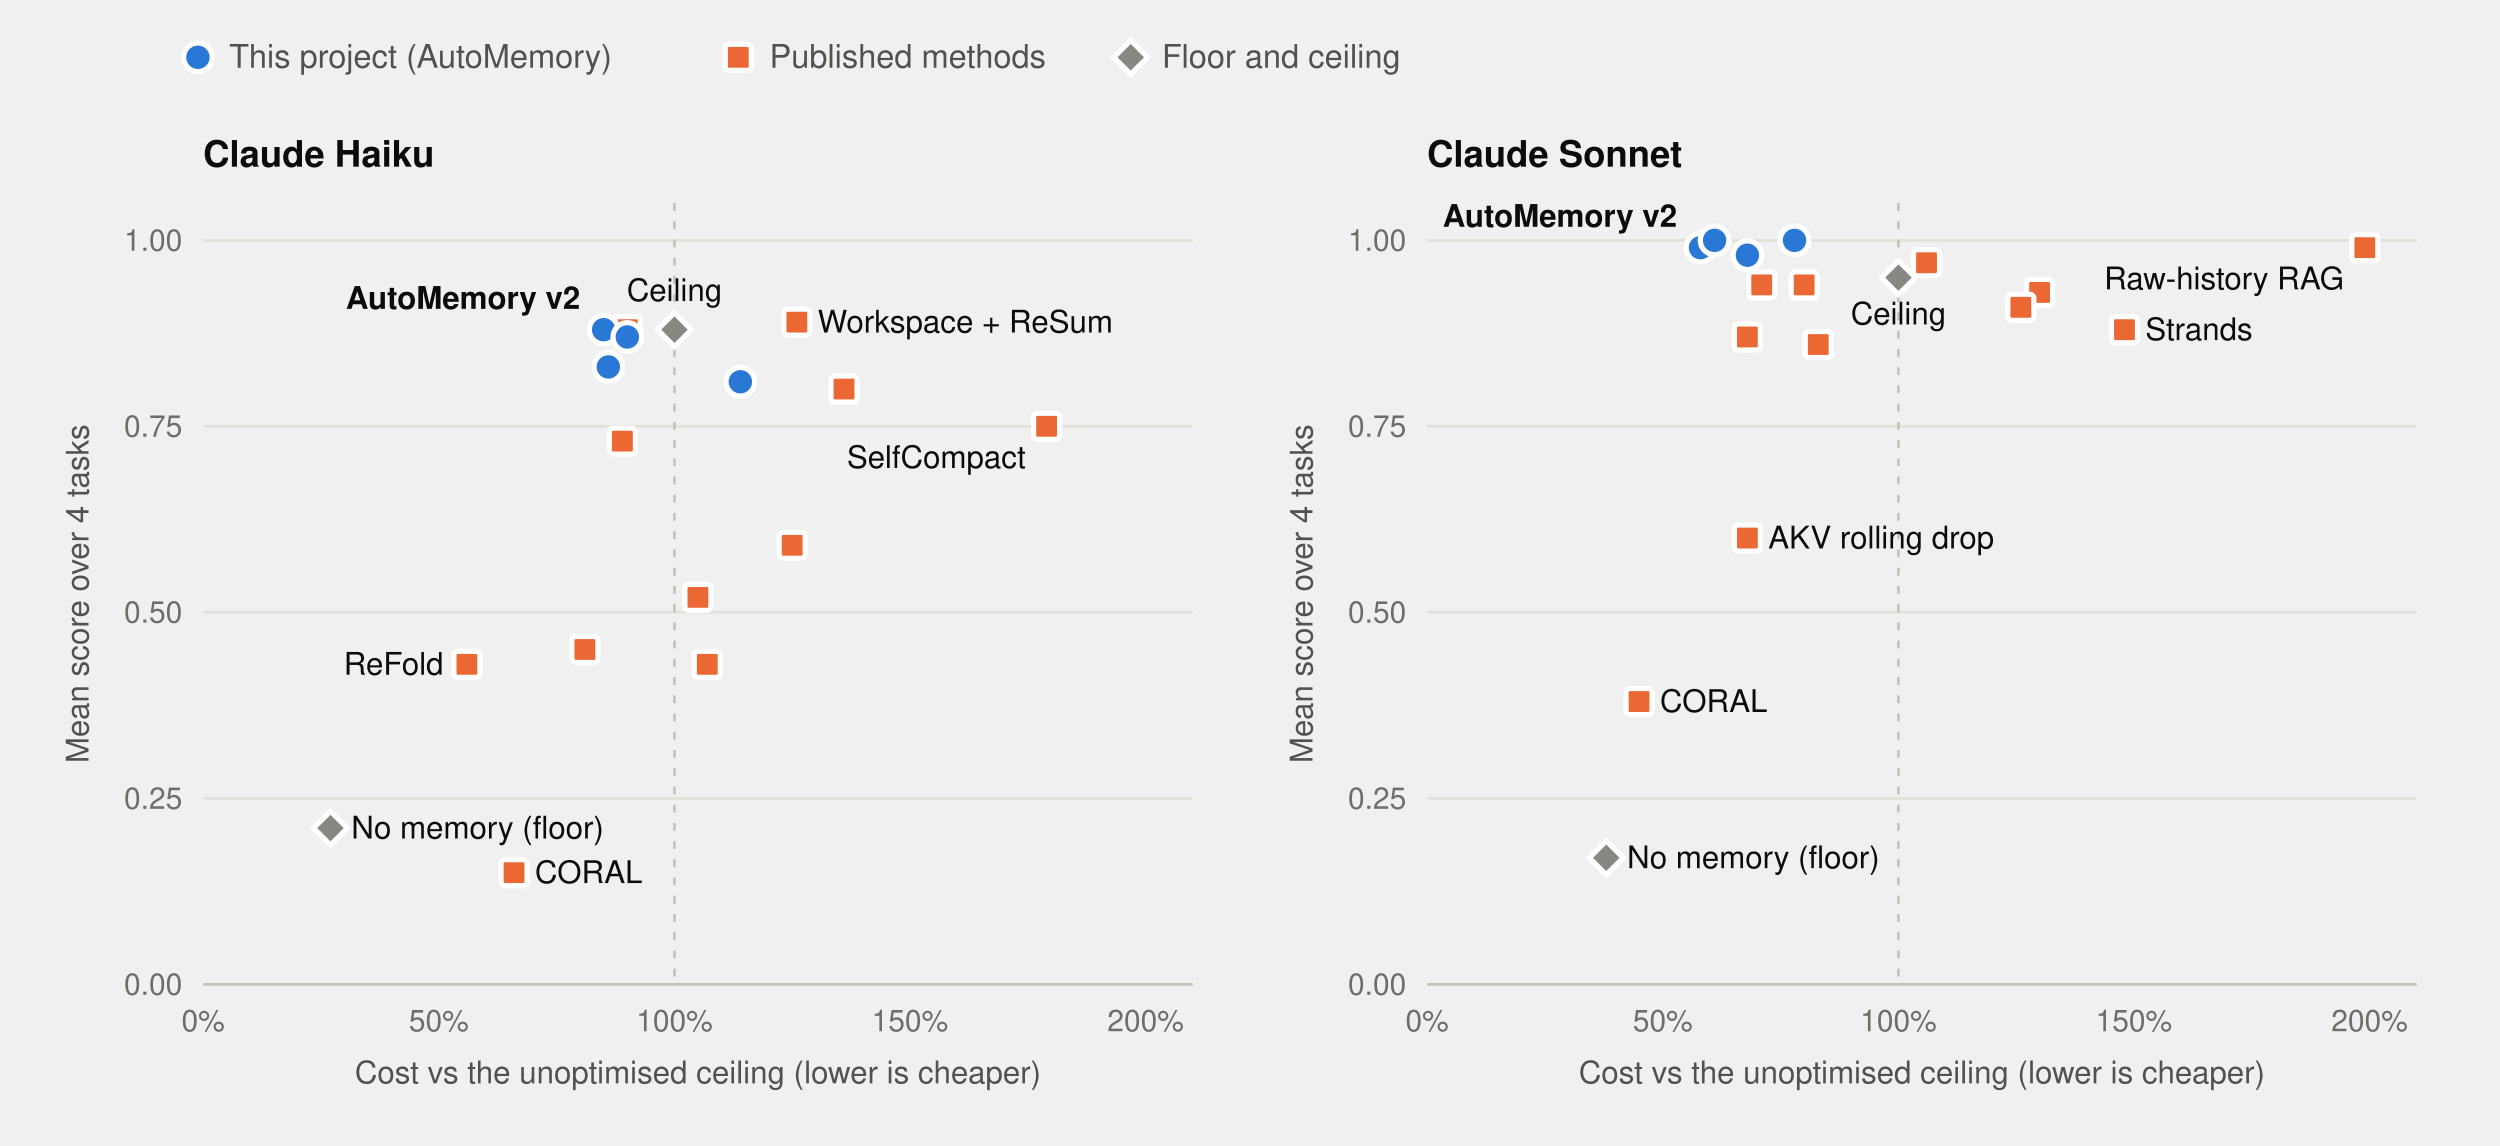
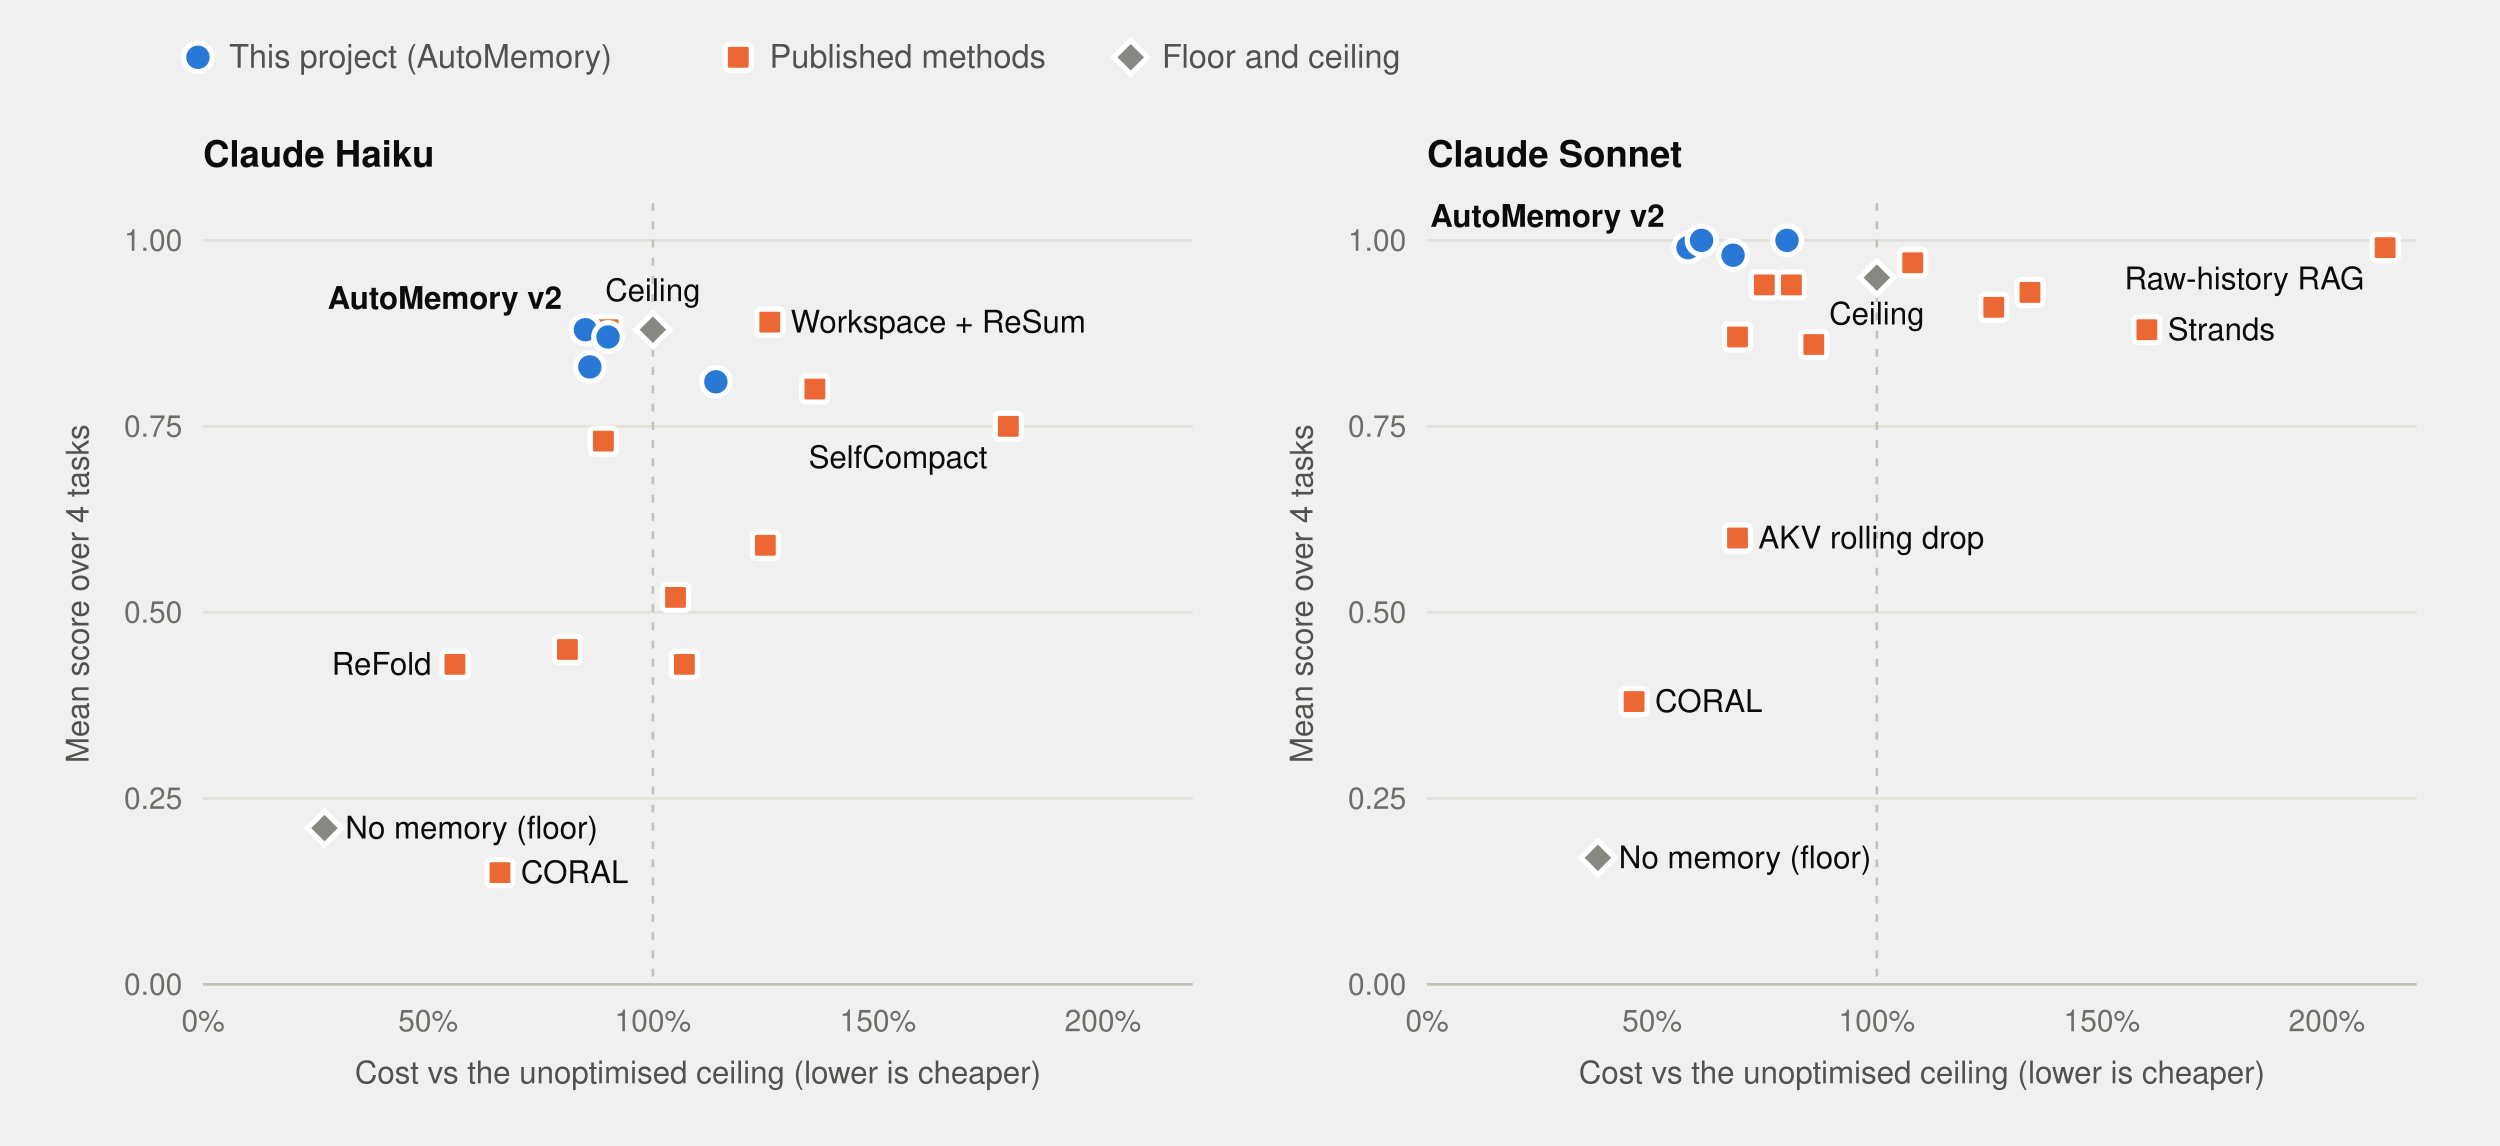
<svg xmlns="http://www.w3.org/2000/svg" viewBox="0 0 960 440" width="960" height="440" font-family="system-ui,-apple-system,Segoe UI,Helvetica,Arial,sans-serif" role="img" aria-labelledby="t d">
  <circle cx="76.0" cy="22.0" r="5.5" fill="#2a78d6" stroke="#ffffff" stroke-width="2" />
  <text x="88" y="26" fill="#52514e" font-size="12.5">This project (AutoMemory)</text>
  <rect x="278.5" y="17.0" width="10" height="10" rx="1.5" fill="#eb6834" stroke="#ffffff" stroke-width="2" />
  <text x="295.5" y="26" fill="#52514e" font-size="12.5">Published methods</text>
  <path d="M434.2 15.5 L440.7 22.0 L434.2 28.5 L427.7 22.0 Z" fill="#898781" stroke="#ffffff" stroke-width="2" />
  <text x="446.2" y="26" fill="#52514e" font-size="12.5">Floor and ceiling</text>
  <text x="78" y="64" fill="#0b0b0b" font-size="14" font-weight="600">Claude Haiku</text>
  <line x1="78" x2="458" y1="378.0" y2="378.0" stroke="#e1e0d9" stroke-width="1" />
  <text x="70" y="382.0" fill="#6f6d68" font-size="11.5" text-anchor="end">0.00</text>
  <line x1="78" x2="458" y1="306.6" y2="306.6" stroke="#e1e0d9" stroke-width="1" />
  <text x="70" y="310.6" fill="#6f6d68" font-size="11.5" text-anchor="end">0.25</text>
  <line x1="78" x2="458" y1="235.1" y2="235.1" stroke="#e1e0d9" stroke-width="1" />
  <text x="70" y="239.1" fill="#6f6d68" font-size="11.5" text-anchor="end">0.50</text>
  <line x1="78" x2="458" y1="163.7" y2="163.7" stroke="#e1e0d9" stroke-width="1" />
  <text x="70" y="167.7" fill="#6f6d68" font-size="11.5" text-anchor="end">0.75</text>
  <line x1="78" x2="458" y1="92.3" y2="92.3" stroke="#e1e0d9" stroke-width="1" />
  <text x="70" y="96.3" fill="#6f6d68" font-size="11.5" text-anchor="end">1.00</text>
  <text x="78.0" y="396" fill="#6f6d68" font-size="11.5" text-anchor="middle">0%</text>
-   <text x="168.5" y="396" fill="#6f6d68" font-size="11.5" text-anchor="middle">50%</text>
-   <text x="259.0" y="396" fill="#6f6d68" font-size="11.5" text-anchor="middle">100%</text>
-   <text x="349.4" y="396" fill="#6f6d68" font-size="11.5" text-anchor="middle">150%</text>
-   <text x="439.9" y="396" fill="#6f6d68" font-size="11.5" text-anchor="middle">200%</text>
+   <text x="164.4" y="396" fill="#6f6d68" font-size="11.5" text-anchor="middle">50%</text>
+   <text x="250.7" y="396" fill="#6f6d68" font-size="11.5" text-anchor="middle">100%</text>
+   <text x="337.1" y="396" fill="#6f6d68" font-size="11.5" text-anchor="middle">150%</text>
+   <text x="423.5" y="396" fill="#6f6d68" font-size="11.5" text-anchor="middle">200%</text>
  <line x1="78" x2="458" y1="378" y2="378" stroke="#c3c2b7" stroke-width="1" />
-   <line x1="259.0" x2="259.0" y1="78" y2="378" stroke="#c3c2b7" stroke-width="1" stroke-dasharray="3 4" />
+   <line x1="250.7" x2="250.7" y1="78" y2="378" stroke="#c3c2b7" stroke-width="1" stroke-dasharray="3 4" />
  <text x="268.0" y="416" fill="#52514e" font-size="12" text-anchor="middle">Cost vs the unoptimised ceiling (lower is cheaper)</text>
  <text transform="translate(34 228.0) rotate(-90)" fill="#52514e" font-size="12" text-anchor="middle">Mean score over 4 tasks</text>
-   <path d="M126.9 311.5 L133.4 318.0 L126.9 324.5 L120.4 318.0 Z" fill="#898781" stroke="#ffffff" stroke-width="2" />
-   <text x="134.9" y="322.0" fill="#0b0b0b" font-size="12" text-anchor="start">No memory (floor)</text>
-   <path d="M259.0 120.1 L265.5 126.6 L259.0 133.1 L252.5 126.6 Z" fill="#898781" stroke="#ffffff" stroke-width="2" />
-   <text x="259.0" y="115.6" fill="#0b0b0b" font-size="12" text-anchor="middle">Ceiling</text>
-   <rect x="301.0" y="118.7" width="10" height="10" rx="1.5" fill="#eb6834" stroke="#ffffff" stroke-width="2" />
-   <text x="314.0" y="127.7" fill="#0b0b0b" font-size="12" text-anchor="start">Workspace + ReSum</text>
-   <rect x="299.2" y="204.4" width="10" height="10" rx="1.5" fill="#eb6834" stroke="#ffffff" stroke-width="2" />
-   <rect x="266.6" y="250.1" width="10" height="10" rx="1.5" fill="#eb6834" stroke="#ffffff" stroke-width="2" />
-   <rect x="174.3" y="250.1" width="10" height="10" rx="1.5" fill="#eb6834" stroke="#ffffff" stroke-width="2" />
-   <text x="170.3" y="259.1" fill="#0b0b0b" font-size="12" text-anchor="end">ReFold</text>
-   <rect x="319.1" y="144.4" width="10" height="10" rx="1.5" fill="#eb6834" stroke="#ffffff" stroke-width="2" />
-   <rect x="235.9" y="121.6" width="10" height="10" rx="1.5" fill="#eb6834" stroke="#ffffff" stroke-width="2" />
-   <rect x="219.6" y="244.4" width="10" height="10" rx="1.5" fill="#eb6834" stroke="#ffffff" stroke-width="2" />
-   <rect x="263.0" y="224.4" width="10" height="10" rx="1.5" fill="#eb6834" stroke="#ffffff" stroke-width="2" />
-   <rect x="192.4" y="330.1" width="10" height="10" rx="1.5" fill="#eb6834" stroke="#ffffff" stroke-width="2" />
-   <text x="205.4" y="339.1" fill="#0b0b0b" font-size="12" text-anchor="start">CORAL</text>
-   <rect x="396.9" y="158.7" width="10" height="10" rx="1.5" fill="#eb6834" stroke="#ffffff" stroke-width="2" />
-   <text x="393.9" y="179.7" fill="#0b0b0b" font-size="12" text-anchor="end">SelfCompact</text>
-   <rect x="234.0" y="164.4" width="10" height="10" rx="1.5" fill="#eb6834" stroke="#ffffff" stroke-width="2" />
-   <circle cx="233.6" cy="140.9" r="5.5" fill="#2a78d6" stroke="#ffffff" stroke-width="2" />
-   <circle cx="231.8" cy="126.6" r="5.5" fill="#2a78d6" stroke="#ffffff" stroke-width="2" />
-   <text x="222.8" y="118.6" fill="#0b0b0b" font-size="12" font-weight="600" text-anchor="end">AutoMemory v2</text>
-   <circle cx="284.3" cy="146.6" r="5.5" fill="#2a78d6" stroke="#ffffff" stroke-width="2" />
-   <circle cx="240.9" cy="129.4" r="5.5" fill="#2a78d6" stroke="#ffffff" stroke-width="2" />
+   <path d="M124.6 311.5 L131.1 318.0 L124.6 324.5 L118.1 318.0 Z" fill="#898781" stroke="#ffffff" stroke-width="2" />
+   <text x="132.6" y="322.0" fill="#0b0b0b" font-size="12" text-anchor="start">No memory (floor)</text>
+   <path d="M250.7 120.1 L257.2 126.6 L250.7 133.1 L244.2 126.6 Z" fill="#898781" stroke="#ffffff" stroke-width="2" />
+   <text x="250.7" y="115.6" fill="#0b0b0b" font-size="12" text-anchor="middle">Ceiling</text>
+   <rect x="290.6" y="118.7" width="10" height="10" rx="1.5" fill="#eb6834" stroke="#ffffff" stroke-width="2" />
+   <text x="303.6" y="127.7" fill="#0b0b0b" font-size="12" text-anchor="start">Workspace + ReSum</text>
+   <rect x="288.9" y="204.4" width="10" height="10" rx="1.5" fill="#eb6834" stroke="#ffffff" stroke-width="2" />
+   <rect x="257.8" y="250.1" width="10" height="10" rx="1.5" fill="#eb6834" stroke="#ffffff" stroke-width="2" />
+   <rect x="169.7" y="250.1" width="10" height="10" rx="1.5" fill="#eb6834" stroke="#ffffff" stroke-width="2" />
+   <text x="165.7" y="259.1" fill="#0b0b0b" font-size="12" text-anchor="end">ReFold</text>
+   <rect x="307.9" y="144.4" width="10" height="10" rx="1.5" fill="#eb6834" stroke="#ffffff" stroke-width="2" />
+   <rect x="228.5" y="121.6" width="10" height="10" rx="1.5" fill="#eb6834" stroke="#ffffff" stroke-width="2" />
+   <rect x="212.9" y="244.4" width="10" height="10" rx="1.5" fill="#eb6834" stroke="#ffffff" stroke-width="2" />
+   <rect x="254.4" y="224.4" width="10" height="10" rx="1.5" fill="#eb6834" stroke="#ffffff" stroke-width="2" />
+   <rect x="187.0" y="330.1" width="10" height="10" rx="1.5" fill="#eb6834" stroke="#ffffff" stroke-width="2" />
+   <text x="200.0" y="339.1" fill="#0b0b0b" font-size="12" text-anchor="start">CORAL</text>
+   <rect x="382.2" y="158.7" width="10" height="10" rx="1.5" fill="#eb6834" stroke="#ffffff" stroke-width="2" />
+   <text x="379.2" y="179.7" fill="#0b0b0b" font-size="12" text-anchor="end">SelfCompact</text>
+   <rect x="226.7" y="164.4" width="10" height="10" rx="1.5" fill="#eb6834" stroke="#ffffff" stroke-width="2" />
+   <circle cx="226.5" cy="140.9" r="5.5" fill="#2a78d6" stroke="#ffffff" stroke-width="2" />
+   <circle cx="224.8" cy="126.6" r="5.5" fill="#2a78d6" stroke="#ffffff" stroke-width="2" />
+   <text x="215.8" y="118.6" fill="#0b0b0b" font-size="12" font-weight="600" text-anchor="end">AutoMemory v2</text>
+   <circle cx="274.9" cy="146.6" r="5.5" fill="#2a78d6" stroke="#ffffff" stroke-width="2" />
+   <circle cx="233.5" cy="129.4" r="5.5" fill="#2a78d6" stroke="#ffffff" stroke-width="2" />
  <text x="548" y="64" fill="#0b0b0b" font-size="14" font-weight="600">Claude Sonnet</text>
  <line x1="548" x2="928" y1="378.0" y2="378.0" stroke="#e1e0d9" stroke-width="1" />
  <text x="540" y="382.0" fill="#6f6d68" font-size="11.5" text-anchor="end">0.00</text>
  <line x1="548" x2="928" y1="306.6" y2="306.6" stroke="#e1e0d9" stroke-width="1" />
  <text x="540" y="310.6" fill="#6f6d68" font-size="11.5" text-anchor="end">0.25</text>
  <line x1="548" x2="928" y1="235.1" y2="235.1" stroke="#e1e0d9" stroke-width="1" />
  <text x="540" y="239.1" fill="#6f6d68" font-size="11.5" text-anchor="end">0.50</text>
  <line x1="548" x2="928" y1="163.7" y2="163.7" stroke="#e1e0d9" stroke-width="1" />
  <text x="540" y="167.7" fill="#6f6d68" font-size="11.5" text-anchor="end">0.75</text>
  <line x1="548" x2="928" y1="92.3" y2="92.3" stroke="#e1e0d9" stroke-width="1" />
  <text x="540" y="96.3" fill="#6f6d68" font-size="11.5" text-anchor="end">1.00</text>
  <text x="548.0" y="396" fill="#6f6d68" font-size="11.5" text-anchor="middle">0%</text>
-   <text x="638.5" y="396" fill="#6f6d68" font-size="11.5" text-anchor="middle">50%</text>
-   <text x="729.0" y="396" fill="#6f6d68" font-size="11.5" text-anchor="middle">100%</text>
-   <text x="819.4" y="396" fill="#6f6d68" font-size="11.5" text-anchor="middle">150%</text>
-   <text x="909.9" y="396" fill="#6f6d68" font-size="11.5" text-anchor="middle">200%</text>
+   <text x="634.4" y="396" fill="#6f6d68" font-size="11.5" text-anchor="middle">50%</text>
+   <text x="720.7" y="396" fill="#6f6d68" font-size="11.5" text-anchor="middle">100%</text>
+   <text x="807.1" y="396" fill="#6f6d68" font-size="11.5" text-anchor="middle">150%</text>
+   <text x="893.5" y="396" fill="#6f6d68" font-size="11.5" text-anchor="middle">200%</text>
  <line x1="548" x2="928" y1="378" y2="378" stroke="#c3c2b7" stroke-width="1" />
-   <line x1="729.0" x2="729.0" y1="78" y2="378" stroke="#c3c2b7" stroke-width="1" stroke-dasharray="3 4" />
+   <line x1="720.7" x2="720.7" y1="78" y2="378" stroke="#c3c2b7" stroke-width="1" stroke-dasharray="3 4" />
  <text x="738.0" y="416" fill="#52514e" font-size="12" text-anchor="middle">Cost vs the unoptimised ceiling (lower is cheaper)</text>
  <text transform="translate(504 228.0) rotate(-90)" fill="#52514e" font-size="12" text-anchor="middle">Mean score over 4 tasks</text>
-   <path d="M616.8 322.9 L623.3 329.4 L616.8 335.9 L610.3 329.4 Z" fill="#898781" stroke="#ffffff" stroke-width="2" />
-   <text x="624.8" y="333.4" fill="#0b0b0b" font-size="12" text-anchor="start">No memory (floor)</text>
-   <path d="M729.0 100.1 L735.5 106.6 L729.0 113.1 L722.5 106.6 Z" fill="#898781" stroke="#ffffff" stroke-width="2" />
-   <text x="729.0" y="124.6" fill="#0b0b0b" font-size="12" text-anchor="middle">Ceiling</text>
-   <rect x="671.5" y="104.4" width="10" height="10" rx="1.5" fill="#eb6834" stroke="#ffffff" stroke-width="2" />
-   <rect x="810.8" y="121.6" width="10" height="10" rx="1.5" fill="#eb6834" stroke="#ffffff" stroke-width="2" />
-   <text x="823.8" y="130.6" fill="#0b0b0b" font-size="12" text-anchor="start">Strands</text>
-   <rect x="693.2" y="127.3" width="10" height="10" rx="1.5" fill="#eb6834" stroke="#ffffff" stroke-width="2" />
-   <rect x="734.8" y="95.9" width="10" height="10" rx="1.5" fill="#eb6834" stroke="#ffffff" stroke-width="2" />
-   <rect x="687.8" y="104.4" width="10" height="10" rx="1.5" fill="#eb6834" stroke="#ffffff" stroke-width="2" />
-   <rect x="666.0" y="124.4" width="10" height="10" rx="1.5" fill="#eb6834" stroke="#ffffff" stroke-width="2" />
-   <rect x="666.0" y="201.6" width="10" height="10" rx="1.5" fill="#eb6834" stroke="#ffffff" stroke-width="2" />
-   <text x="679.0" y="210.6" fill="#0b0b0b" font-size="12" text-anchor="start">AKV rolling drop</text>
-   <rect x="903.1" y="90.1" width="10" height="10" rx="1.5" fill="#eb6834" stroke="#ffffff" stroke-width="2" />
-   <text x="900.1" y="111.1" fill="#0b0b0b" font-size="12" text-anchor="end">Raw-history RAG</text>
-   <rect x="624.4" y="264.4" width="10" height="10" rx="1.5" fill="#eb6834" stroke="#ffffff" stroke-width="2" />
-   <text x="637.4" y="273.4" fill="#0b0b0b" font-size="12" text-anchor="start">CORAL</text>
-   <rect x="778.2" y="107.3" width="10" height="10" rx="1.5" fill="#eb6834" stroke="#ffffff" stroke-width="2" />
-   <rect x="771.0" y="113.0" width="10" height="10" rx="1.5" fill="#eb6834" stroke="#ffffff" stroke-width="2" />
-   <circle cx="671.0" cy="98.0" r="5.5" fill="#2a78d6" stroke="#ffffff" stroke-width="2" />
-   <circle cx="653.0" cy="95.1" r="5.5" fill="#2a78d6" stroke="#ffffff" stroke-width="2" />
-   <text x="644.0" y="87.1" fill="#0b0b0b" font-size="12" font-weight="600" text-anchor="end">AutoMemory v2</text>
-   <circle cx="658.4" cy="92.3" r="5.5" fill="#2a78d6" stroke="#ffffff" stroke-width="2" />
-   <circle cx="689.1" cy="92.3" r="5.5" fill="#2a78d6" stroke="#ffffff" stroke-width="2" />
+   <path d="M613.6 322.9 L620.1 329.4 L613.6 335.9 L607.1 329.4 Z" fill="#898781" stroke="#ffffff" stroke-width="2" />
+   <text x="621.6" y="333.4" fill="#0b0b0b" font-size="12" text-anchor="start">No memory (floor)</text>
+   <path d="M720.7 100.1 L727.2 106.6 L720.7 113.1 L714.2 106.6 Z" fill="#898781" stroke="#ffffff" stroke-width="2" />
+   <text x="720.7" y="124.6" fill="#0b0b0b" font-size="12" text-anchor="middle">Ceiling</text>
+   <rect x="672.5" y="104.4" width="10" height="10" rx="1.5" fill="#eb6834" stroke="#ffffff" stroke-width="2" />
+   <rect x="819.4" y="121.6" width="10" height="10" rx="1.5" fill="#eb6834" stroke="#ffffff" stroke-width="2" />
+   <text x="832.4" y="130.6" fill="#0b0b0b" font-size="12" text-anchor="start">Strands</text>
+   <rect x="691.5" y="127.3" width="10" height="10" rx="1.5" fill="#eb6834" stroke="#ffffff" stroke-width="2" />
+   <rect x="729.5" y="95.9" width="10" height="10" rx="1.5" fill="#eb6834" stroke="#ffffff" stroke-width="2" />
+   <rect x="682.9" y="104.4" width="10" height="10" rx="1.5" fill="#eb6834" stroke="#ffffff" stroke-width="2" />
+   <rect x="662.2" y="124.4" width="10" height="10" rx="1.5" fill="#eb6834" stroke="#ffffff" stroke-width="2" />
+   <rect x="662.2" y="201.6" width="10" height="10" rx="1.5" fill="#eb6834" stroke="#ffffff" stroke-width="2" />
+   <text x="675.2" y="210.6" fill="#0b0b0b" font-size="12" text-anchor="start">AKV rolling drop</text>
+   <rect x="910.9" y="90.1" width="10" height="10" rx="1.5" fill="#eb6834" stroke="#ffffff" stroke-width="2" />
+   <text x="907.9" y="111.1" fill="#0b0b0b" font-size="12" text-anchor="end">Raw-history RAG</text>
+   <rect x="622.5" y="264.4" width="10" height="10" rx="1.5" fill="#eb6834" stroke="#ffffff" stroke-width="2" />
+   <text x="635.5" y="273.4" fill="#0b0b0b" font-size="12" text-anchor="start">CORAL</text>
+   <rect x="774.5" y="107.3" width="10" height="10" rx="1.5" fill="#eb6834" stroke="#ffffff" stroke-width="2" />
+   <rect x="760.6" y="113.0" width="10" height="10" rx="1.5" fill="#eb6834" stroke="#ffffff" stroke-width="2" />
+   <circle cx="665.5" cy="98.0" r="5.5" fill="#2a78d6" stroke="#ffffff" stroke-width="2" />
+   <circle cx="648.2" cy="95.1" r="5.5" fill="#2a78d6" stroke="#ffffff" stroke-width="2" />
+   <text x="639.2" y="87.1" fill="#0b0b0b" font-size="12" font-weight="600" text-anchor="end">AutoMemory v2</text>
+   <circle cx="653.4" cy="92.3" r="5.5" fill="#2a78d6" stroke="#ffffff" stroke-width="2" />
+   <circle cx="686.2" cy="92.3" r="5.5" fill="#2a78d6" stroke="#ffffff" stroke-width="2" />
</svg>
